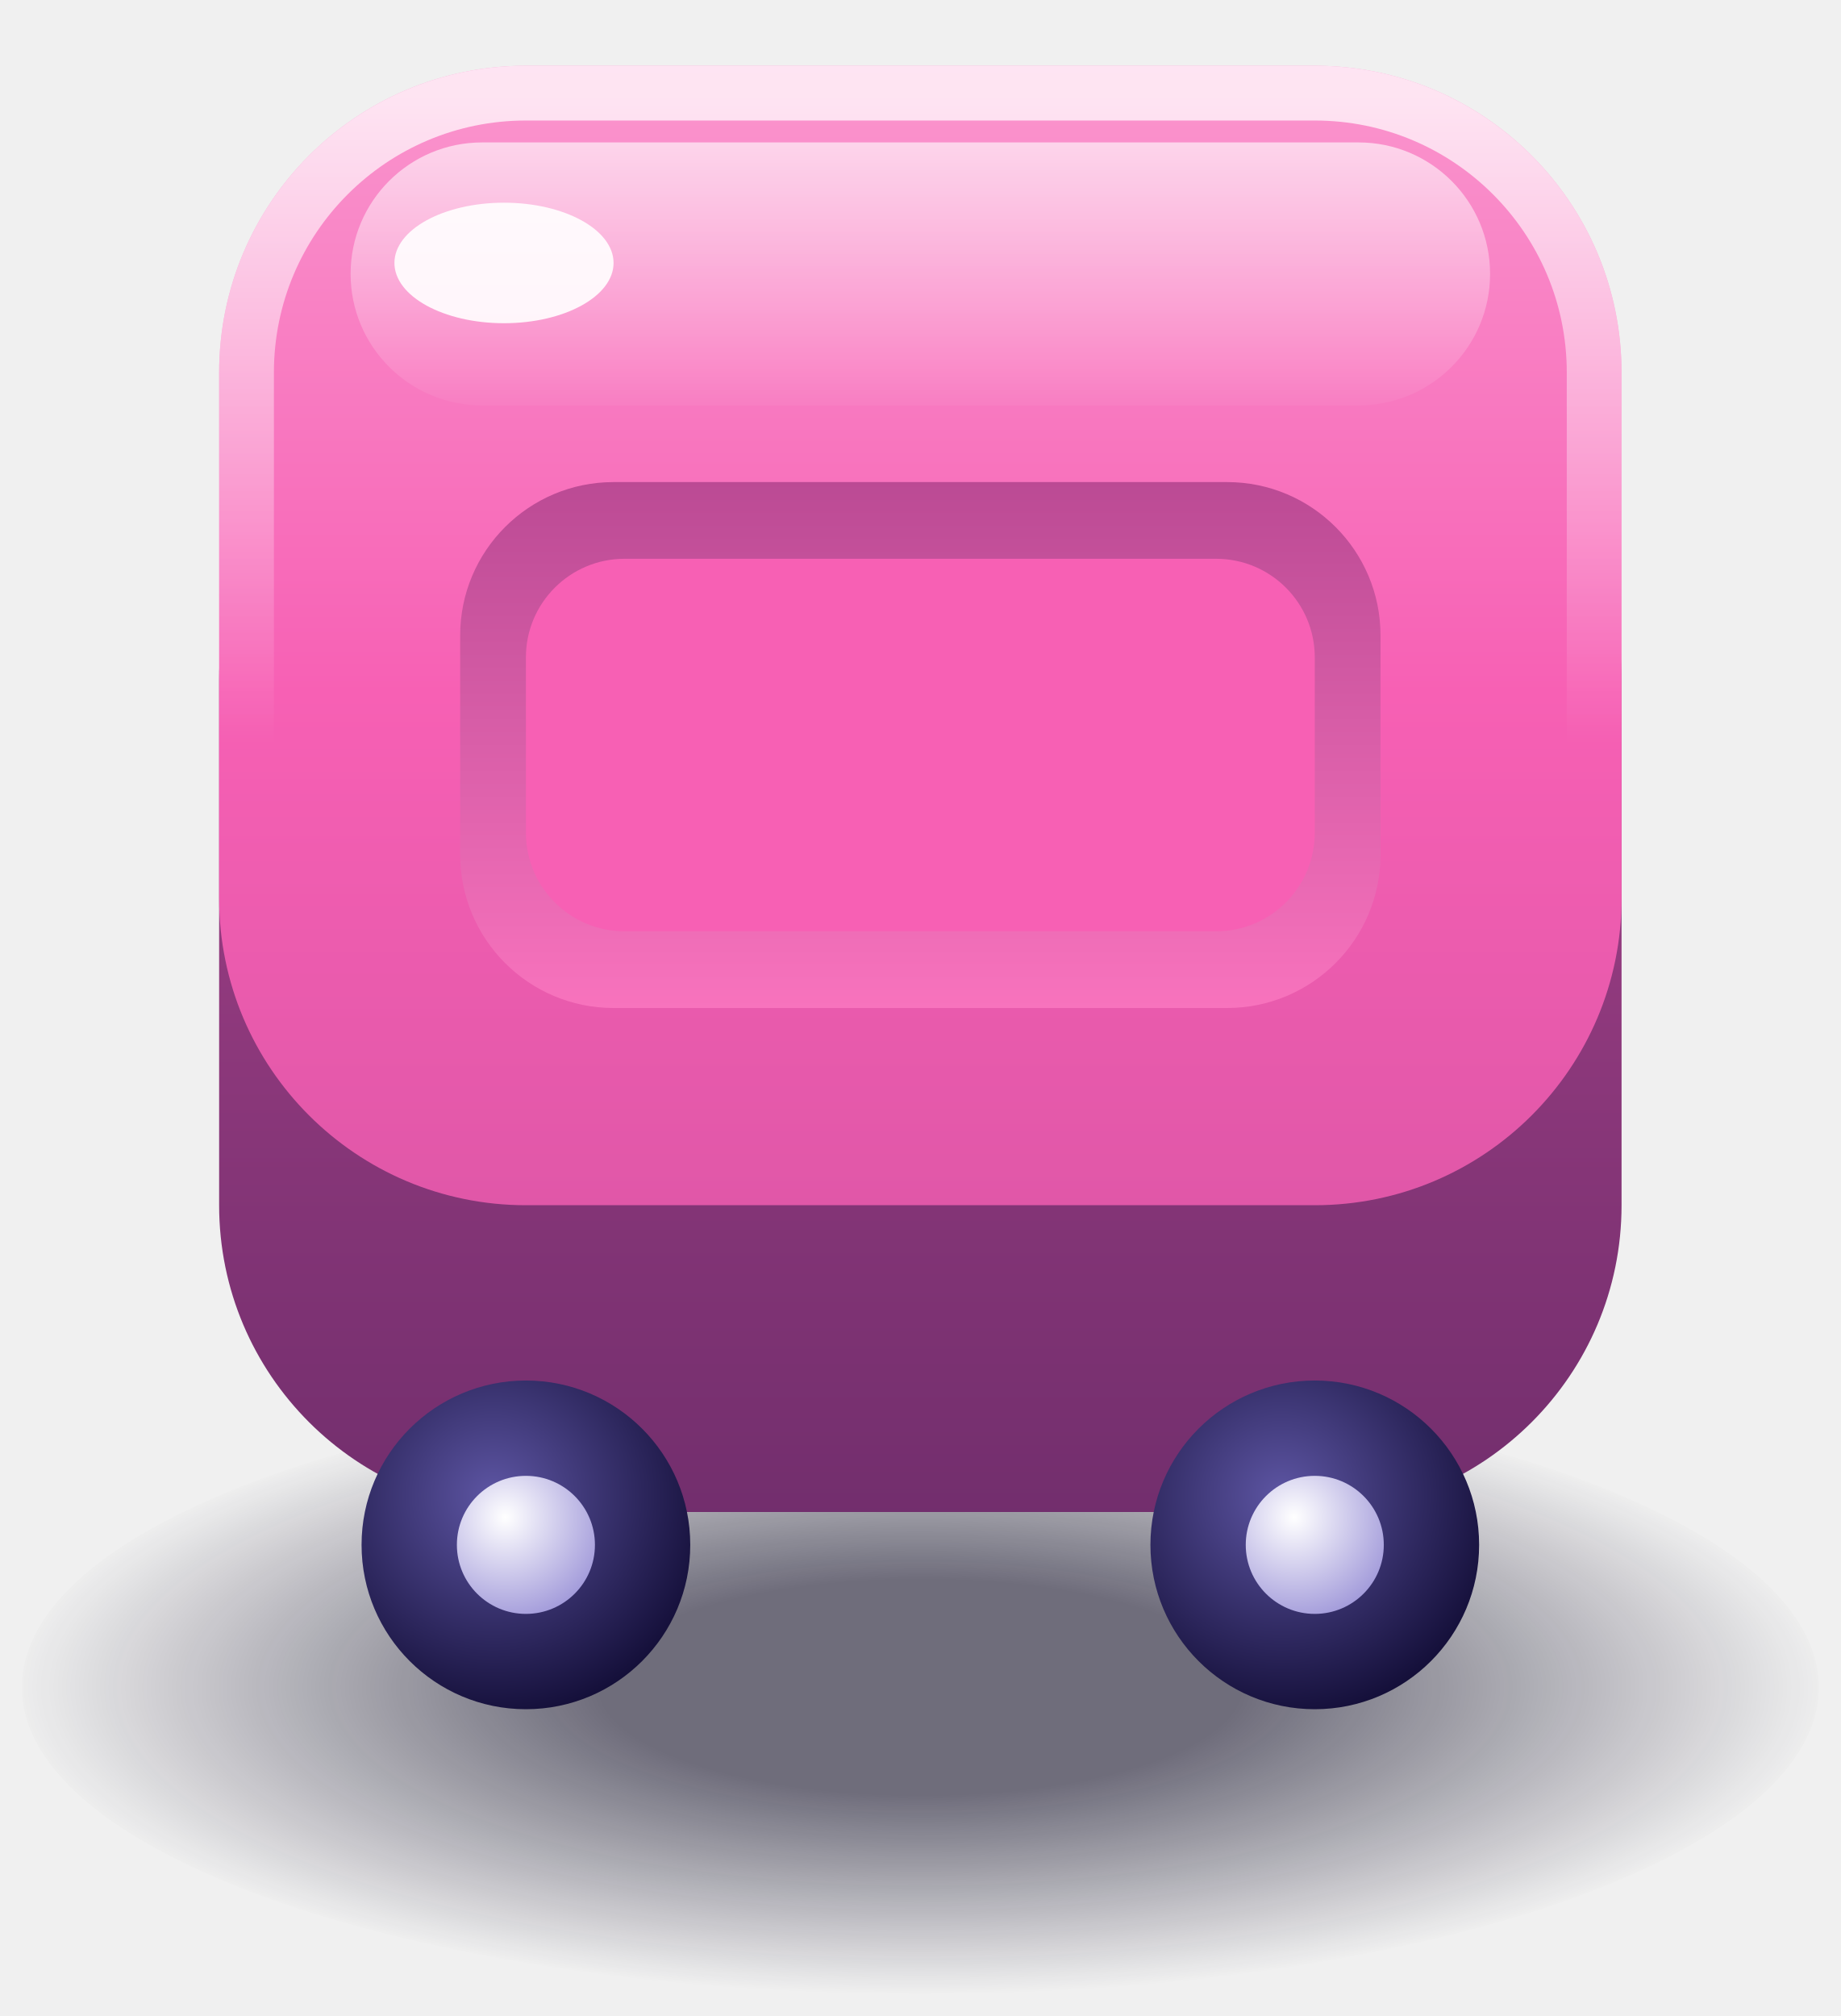
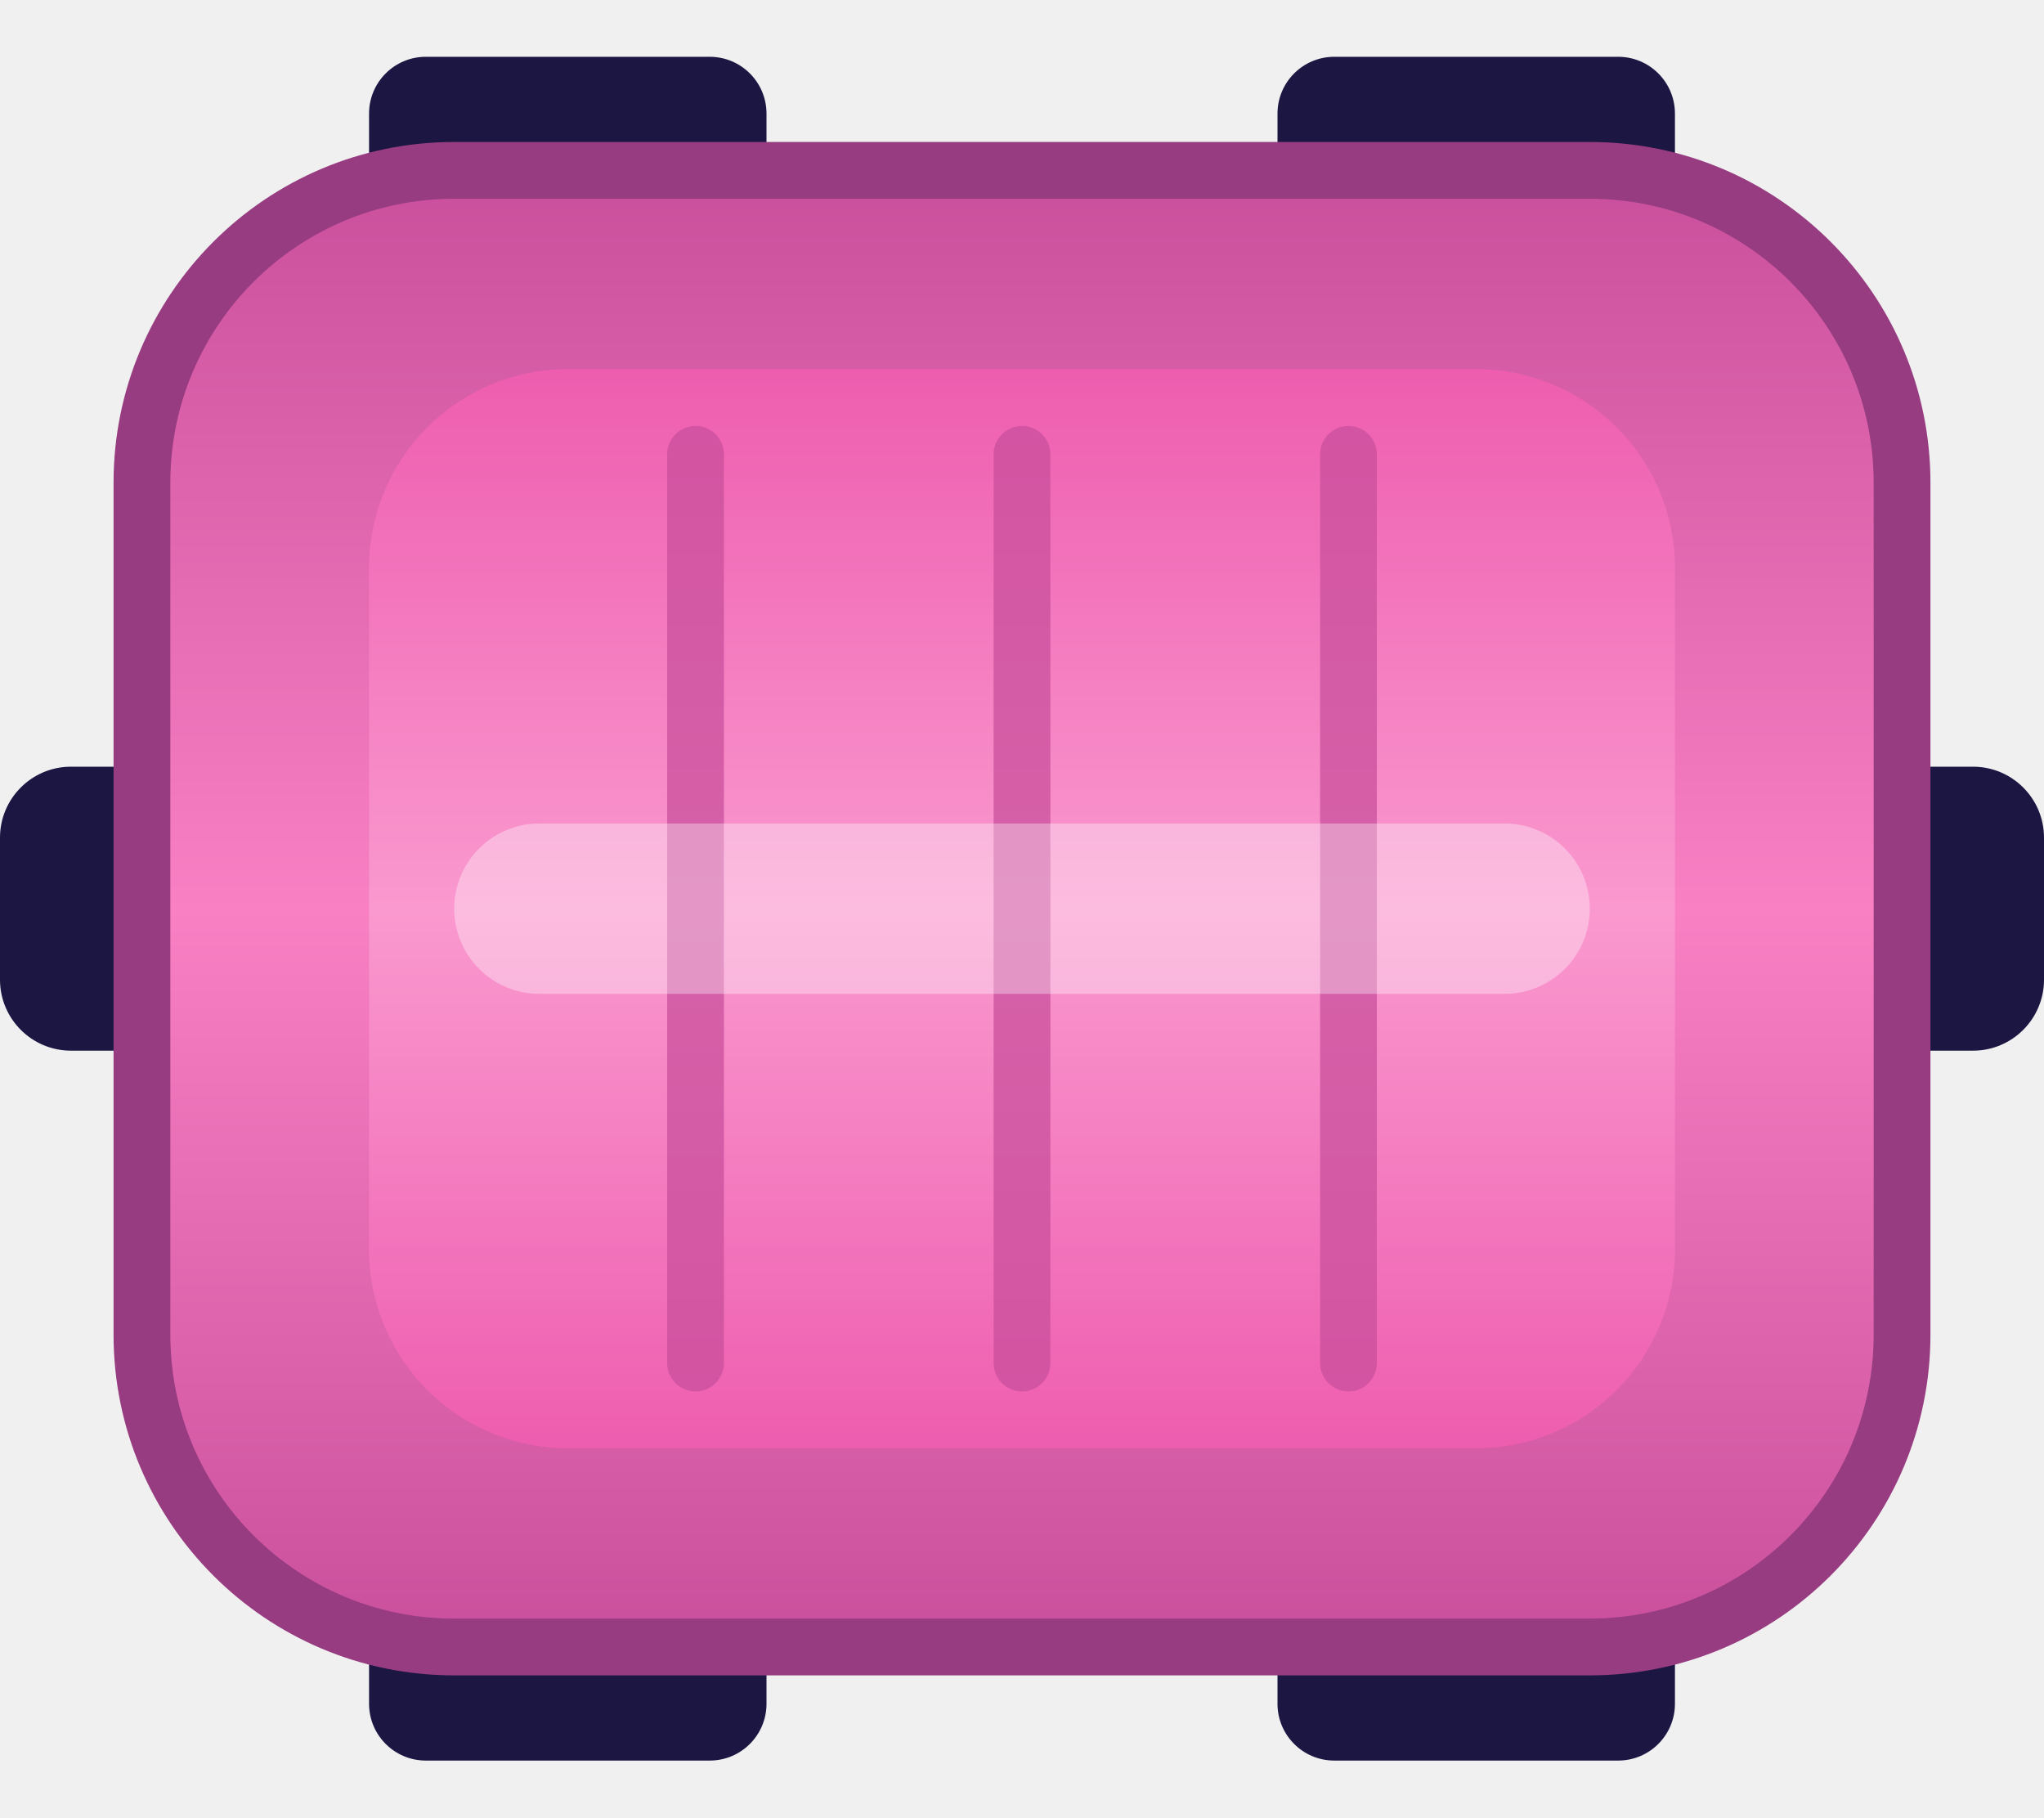
- <svg xmlns="http://www.w3.org/2000/svg" width="168" height="184" viewBox="0 0 168 184">
+ <svg xmlns="http://www.w3.org/2000/svg" width="144" height="128" viewBox="0 0 144 128">
  <defs>
-     <linearGradient id="top" x1="0" y1="0" x2="0" y2="1">
-       <stop offset="0" stop-color="#fa96ce" />
-       <stop offset="0.55" stop-color="#f760b4" />
-       <stop offset="1" stop-color="#e057a8" />
+     <linearGradient id="roof" gradientUnits="userSpaceOnUse" x1="0" y1="12" x2="0" y2="116">
+       <stop offset="0" stop-color="#c94f9c" stop-opacity="1" />
+       <stop offset="0.5" stop-color="#f980c3" stop-opacity="1" />
+       <stop offset="1" stop-color="#c94f9c" stop-opacity="1" />
    </linearGradient>
-     <linearGradient id="side" x1="0" y1="0" x2="0" y2="1">
-       <stop offset="0" stop-color="#b2468f" />
-       <stop offset="1" stop-color="#722e6d" />
+     <linearGradient id="panel" gradientUnits="userSpaceOnUse" x1="0" y1="26" x2="0" y2="102">
+       <stop offset="0" stop-color="#ee5daf" stop-opacity="1" />
+       <stop offset="0.5" stop-color="#fa99cf" stop-opacity="1" />
+       <stop offset="1" stop-color="#ee5daf" stop-opacity="1" />
    </linearGradient>
-     <linearGradient id="panel" x1="0" y1="0" x2="0" y2="1">
-       <stop offset="0" stop-color="#bb4a94" />
-       <stop offset="1" stop-color="#f873bd" />
-     </linearGradient>
-     <linearGradient id="rim" x1="0" y1="0" x2="0" y2="1">
-       <stop offset="0" stop-color="#ffffff" stop-opacity="0.75" />
-       <stop offset="0.6" stop-color="#ffffff" stop-opacity="0" />
-     </linearGradient>
-     <linearGradient id="gloss" x1="0" y1="0" x2="0" y2="1">
-       <stop offset="0" stop-color="#ffffff" stop-opacity="0.62" />
-       <stop offset="1" stop-color="#ffffff" stop-opacity="0.04" />
-     </linearGradient>
-     <radialGradient id="shadow" cx="0.5" cy="0.5" r="0.5">
-       <stop offset="0.35" stop-color="#05021c" stop-opacity="0.55" />
-       <stop offset="1" stop-color="#05021c" stop-opacity="0" />
-     </radialGradient>
-     <radialGradient id="wheel" cx="0.4" cy="0.35" r="0.7">
-       <stop offset="0" stop-color="#5d55a3" />
-       <stop offset="1" stop-color="#120d36" />
-     </radialGradient>
-     <radialGradient id="hub" cx="0.35" cy="0.3" r="0.8">
-       <stop offset="0" stop-color="#ffffff" />
-       <stop offset="1" stop-color="#9d95d8" />
-     </radialGradient>
-     <radialGradient id="dome" cx="0.35" cy="0.3" r="0.8">
-       <stop offset="0" stop-color="#fba8d6" />
-       <stop offset="1" stop-color="#a74289" />
-     </radialGradient>
-     <linearGradient id="glass" x1="0" y1="0" x2="1" y2="1">
-       <stop offset="0" stop-color="#d8f4ff" />
-       <stop offset="1" stop-color="#3fa9f0" />
-     </linearGradient>
-     <radialGradient id="lamp" cx="0.4" cy="0.35" r="0.7">
-       <stop offset="0" stop-color="#ffffff" />
-       <stop offset="1" stop-color="#ffcf3a" />
-     </radialGradient>
  </defs>
-   <ellipse cx="84.0" cy="154" rx="82.0" ry="28" fill="url(#shadow)" />
-   <rect x="20" y="34" width="128" height="104" rx="28" fill="url(#side)" />
-   <circle cx="48" cy="141" r="15" fill="url(#wheel)" />
-   <circle cx="48" cy="141" r="6.3" fill="url(#hub)" />
-   <circle cx="120" cy="141" r="15" fill="url(#wheel)" />
-   <circle cx="120" cy="141" r="6.3" fill="url(#hub)" />
-   <rect x="20" y="6" width="128" height="104" rx="28" fill="url(#top)" />
-   <rect x="22.5" y="8.5" width="123" height="99" rx="25.5" fill="none" stroke="url(#rim)" stroke-width="5" />
-   <rect x="42" y="44" width="84" height="48" rx="14" fill="url(#panel)" />
-   <rect x="48" y="51" width="72" height="34" rx="9" fill="#f760b4" />
-   <rect x="32" y="13" width="104" height="24" rx="12" fill="url(#gloss)" />
-   <ellipse cx="46" cy="24" rx="10" ry="5.5" fill="#ffffff" fill-opacity="0.9" />
+   <rect x="26" y="4" width="28" height="12" rx="4" fill="#1b1642" />
+   <rect x="26" y="112" width="28" height="12" rx="4" fill="#1b1642" />
+   <rect x="90" y="4" width="28" height="12" rx="4" fill="#1b1642" />
+   <rect x="90" y="112" width="28" height="12" rx="4" fill="#1b1642" />
+   <rect x="0" y="54" width="14" height="20" rx="5" fill="#1b1642" />
+   <rect x="130" y="54" width="14" height="20" rx="5" fill="#1b1642" />
+   <rect x="10" y="12" width="124" height="104" rx="22" fill="url(#roof)" stroke="#973c81" stroke-width="4" />
+   <rect x="26" y="26" width="92" height="76" rx="14" fill="url(#panel)" />
+   <line x1="49" y1="32" x2="49" y2="96" stroke="#c94f9c" stroke-width="4" stroke-linecap="round" stroke-opacity="0.75" />
+   <line x1="72" y1="32" x2="72" y2="96" stroke="#c94f9c" stroke-width="4" stroke-linecap="round" stroke-opacity="0.75" />
+   <line x1="95" y1="32" x2="95" y2="96" stroke="#c94f9c" stroke-width="4" stroke-linecap="round" stroke-opacity="0.75" />
+   <rect x="32" y="58" width="80" height="12" rx="6" fill="#ffffff" fill-opacity="0.34" />
</svg>
